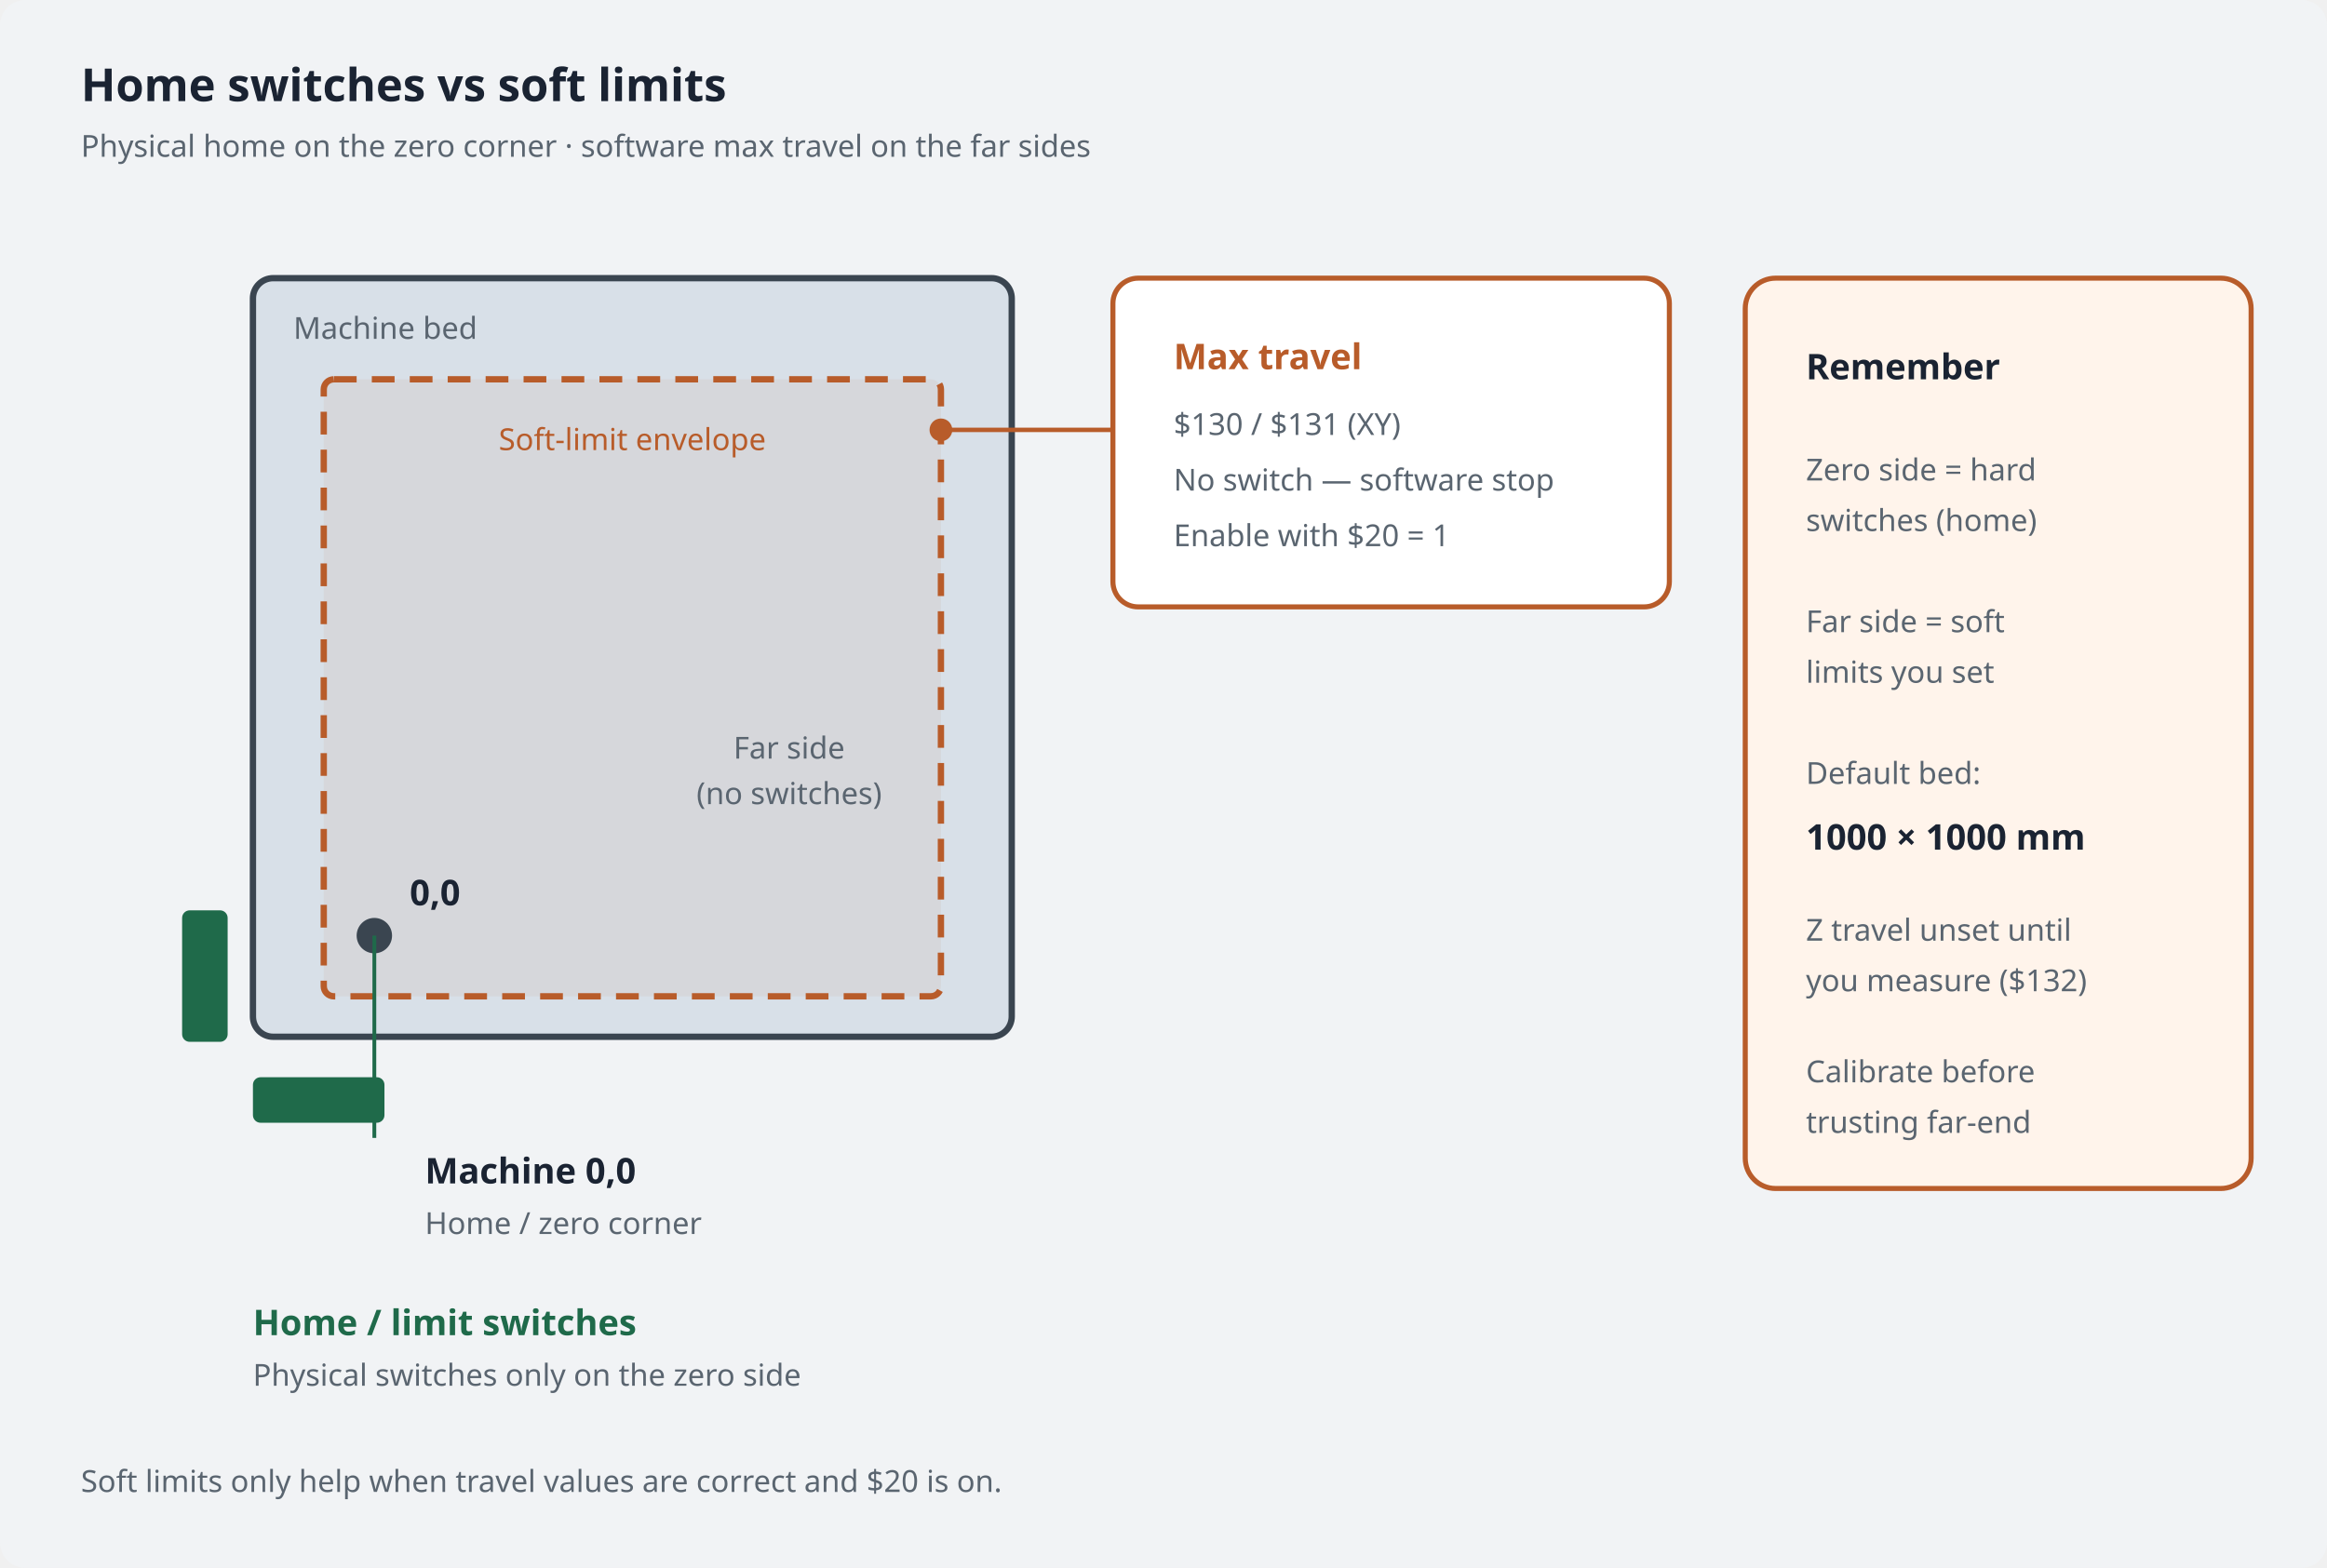
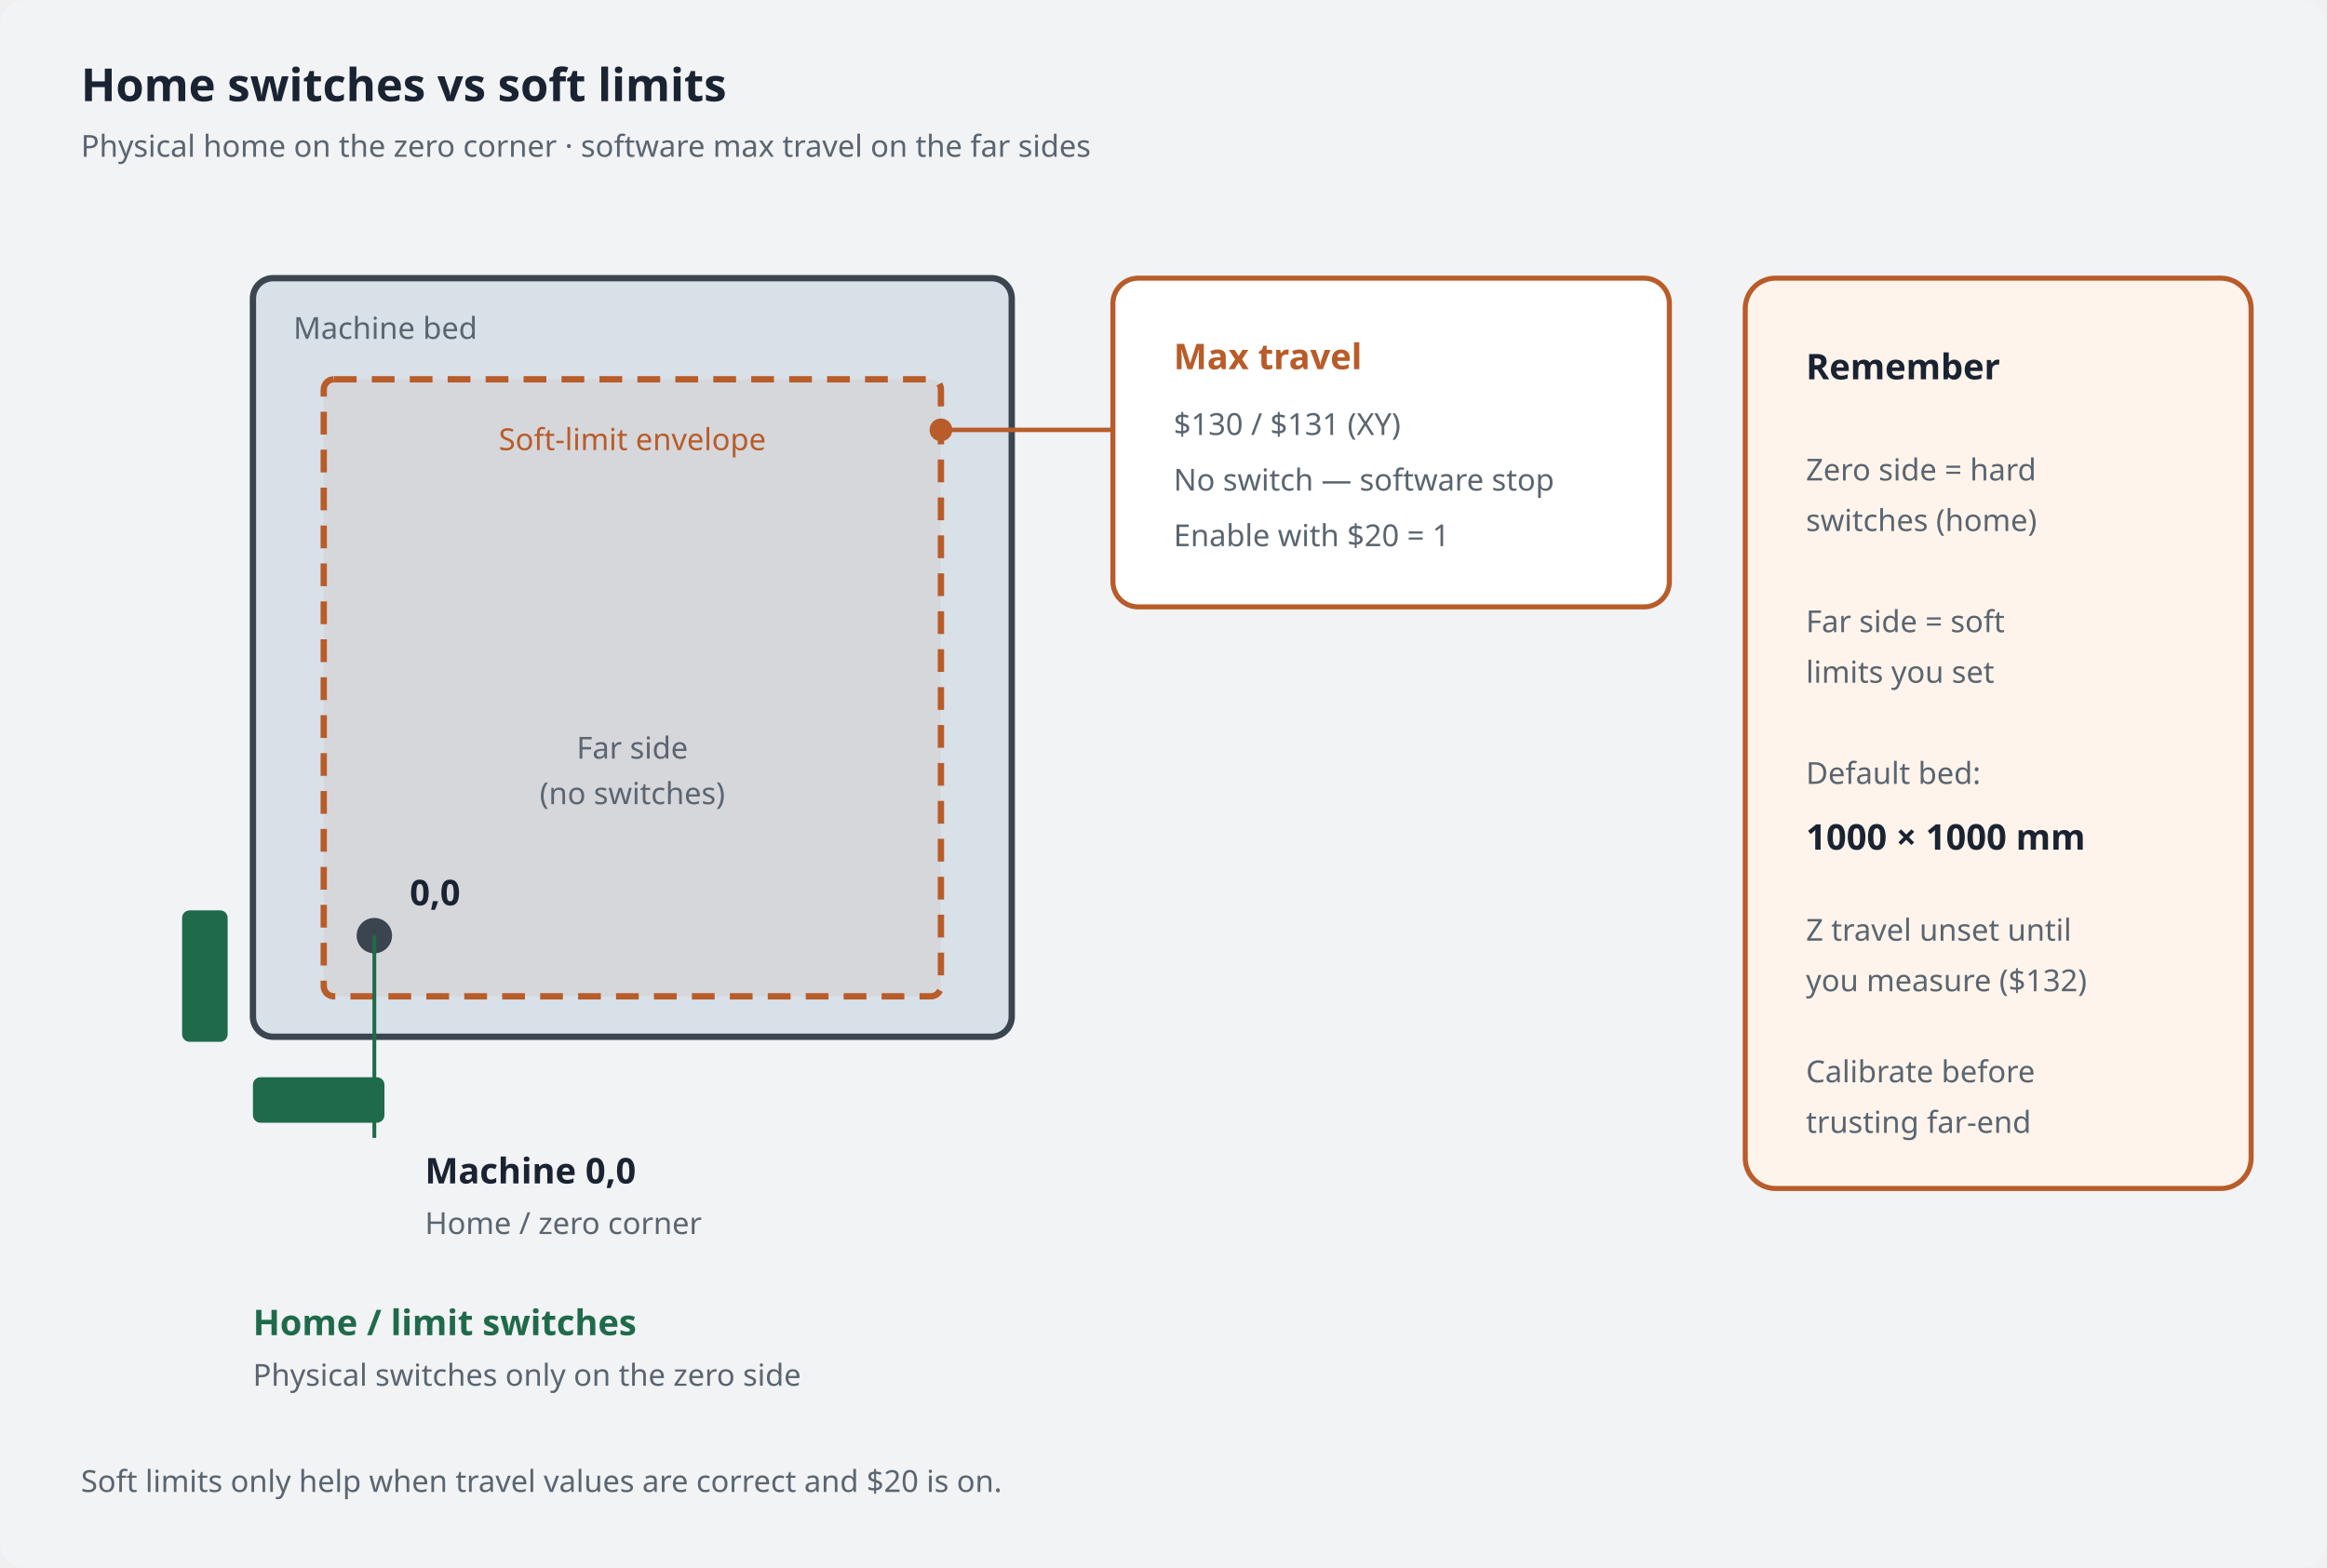
<svg xmlns="http://www.w3.org/2000/svg" viewBox="0 0 920 620" role="img" aria-labelledby="t d">
  <defs>
    <style>
      /* SharpCNC diagram type: UI stack on all text; avoid SVG Times default on .tiny/etc. */
      text, tspan { font-family: "Sora", system-ui, "Segoe UI", sans-serif; }
      .bg { fill: #f1f3f5; }
      .bed { fill: #d8e0e8; stroke: #3a4550; stroke-width: 2.5; }
      .soft { fill: rgba(184, 92, 42, 0.07); stroke: #b85c2a; stroke-width: 2.5; stroke-dasharray: 9 6; }
      .sw { fill: #1f6a4a; }
      .panel { fill: #fff4eb; stroke: #b85c2a; stroke-width: 2; }
      .callout { fill: #ffffff; stroke: #b85c2a; stroke-width: 2; }
      .lab { font-family: "Sora", system-ui, "Segoe UI", sans-serif; fill: #1a2332; font-size: 14px; }
      .title { font-size: 18px; font-weight: 700; }
      .strong { font-weight: 700; }
      .tiny { font-size: 12px; fill: #5a6570; }
      .ok { fill: #1f6a4a; }
      .warn { fill: #b85c2a; }
      .dot { fill: #3a4550; }
      .leader { stroke: #b85c2a; stroke-width: 1.75; fill: none; }
      .leader-ok { stroke: #1f6a4a; stroke-width: 1.5; fill: none; }
    </style>
  </defs>
  <rect class="bg" width="920" height="620" rx="10" />
  <text class="lab title" x="32" y="40">Home switches vs soft limits</text>
  <text class="tiny" x="32" y="62">Physical home on the zero corner · software max travel on the far sides</text>
  <rect class="bed" x="100" y="110" width="300" height="300" rx="8" />
  <text class="tiny" x="116" y="134">Machine bed</text>
  <rect class="soft" x="128" y="150" width="244" height="244" rx="4" />
  <text class="tiny warn" x="250" y="178" text-anchor="middle">Soft-limit envelope</text>
-   <text class="tiny" x="312" y="300" text-anchor="middle">Far side</text>
-   <text class="tiny" x="312" y="318" text-anchor="middle">(no switches)</text>
+   <text class="tiny" x="250" y="300" text-anchor="middle">Far side</text>
+   <text class="tiny" x="250" y="318" text-anchor="middle">(no switches)</text>
  <circle class="dot" cx="148" cy="370" r="7" />
  <text class="lab strong" x="162" y="358">0,0</text>
  <path class="leader" d="M372 170 H440" />
  <circle class="warn" cx="372" cy="170" r="4.5" />
  <rect class="callout" x="440" y="110" width="220" height="130" rx="10" />
  <text class="lab strong warn" x="464" y="146">Max travel</text>
  <text class="tiny" x="464" y="172">$130 / $131 (XY)</text>
  <text class="tiny" x="464" y="194">No switch — software stop</text>
  <text class="tiny" x="464" y="216">Enable with $20 = 1</text>
  <rect class="sw" x="72" y="360" width="18" height="52" rx="3" />
  <rect class="sw" x="100" y="426" width="52" height="18" rx="3" />
  <path class="leader-ok" d="M148 370 V450" />
  <text class="lab strong" x="168" y="468">Machine 0,0</text>
  <text class="tiny" x="168" y="488">Home / zero corner</text>
  <text class="lab strong ok" x="100" y="528">Home / limit switches</text>
  <text class="tiny" x="100" y="548">Physical switches only on the zero side</text>
  <rect class="panel" x="690" y="110" width="200" height="360" rx="12" />
  <text class="lab strong" x="714" y="150">Remember</text>
  <text class="tiny" x="714" y="190">Zero side = hard</text>
  <text class="tiny" x="714" y="210">switches (home)</text>
  <text class="tiny" x="714" y="250">Far side = soft</text>
  <text class="tiny" x="714" y="270">limits you set</text>
  <text class="tiny" x="714" y="310">Default bed:</text>
  <text class="lab strong" x="714" y="336">1000 × 1000 mm</text>
  <text class="tiny" x="714" y="372">Z travel unset until</text>
  <text class="tiny" x="714" y="392">you measure ($132)</text>
  <text class="tiny" x="714" y="428">Calibrate before</text>
  <text class="tiny" x="714" y="448">trusting far-end</text>
  <text class="tiny" x="32" y="590">Soft limits only help when travel values are correct and $20 is on.</text>
</svg>
